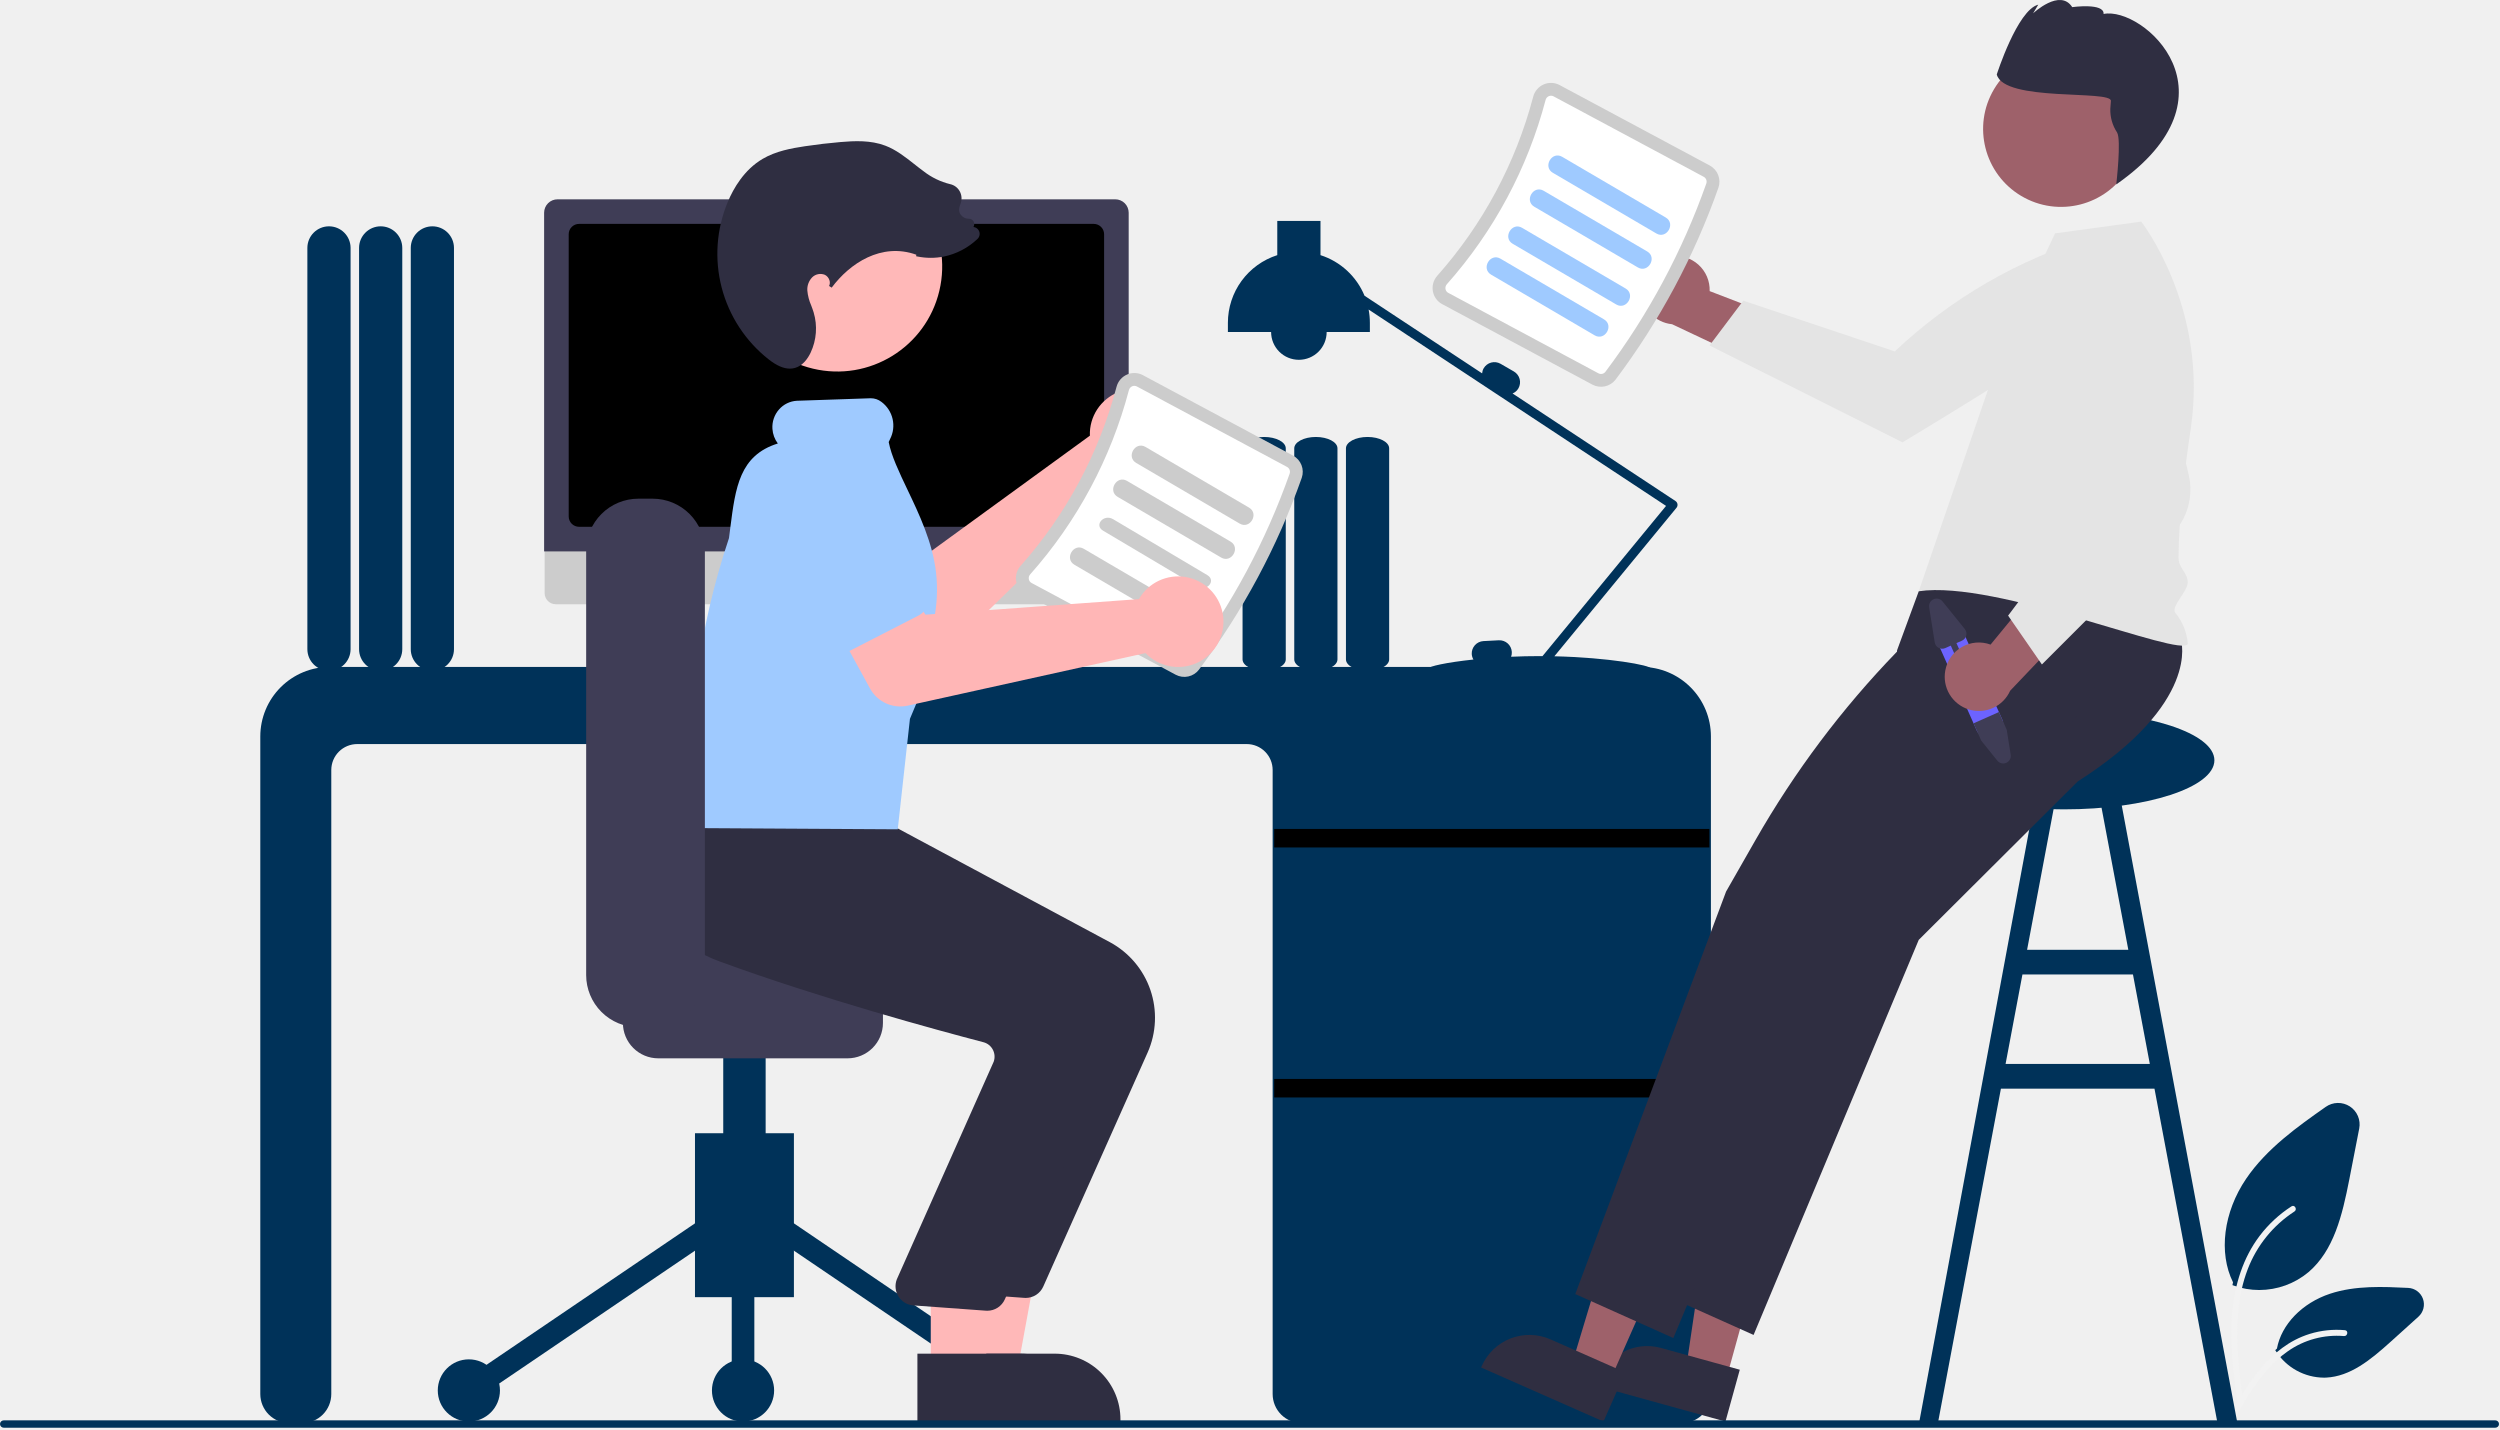
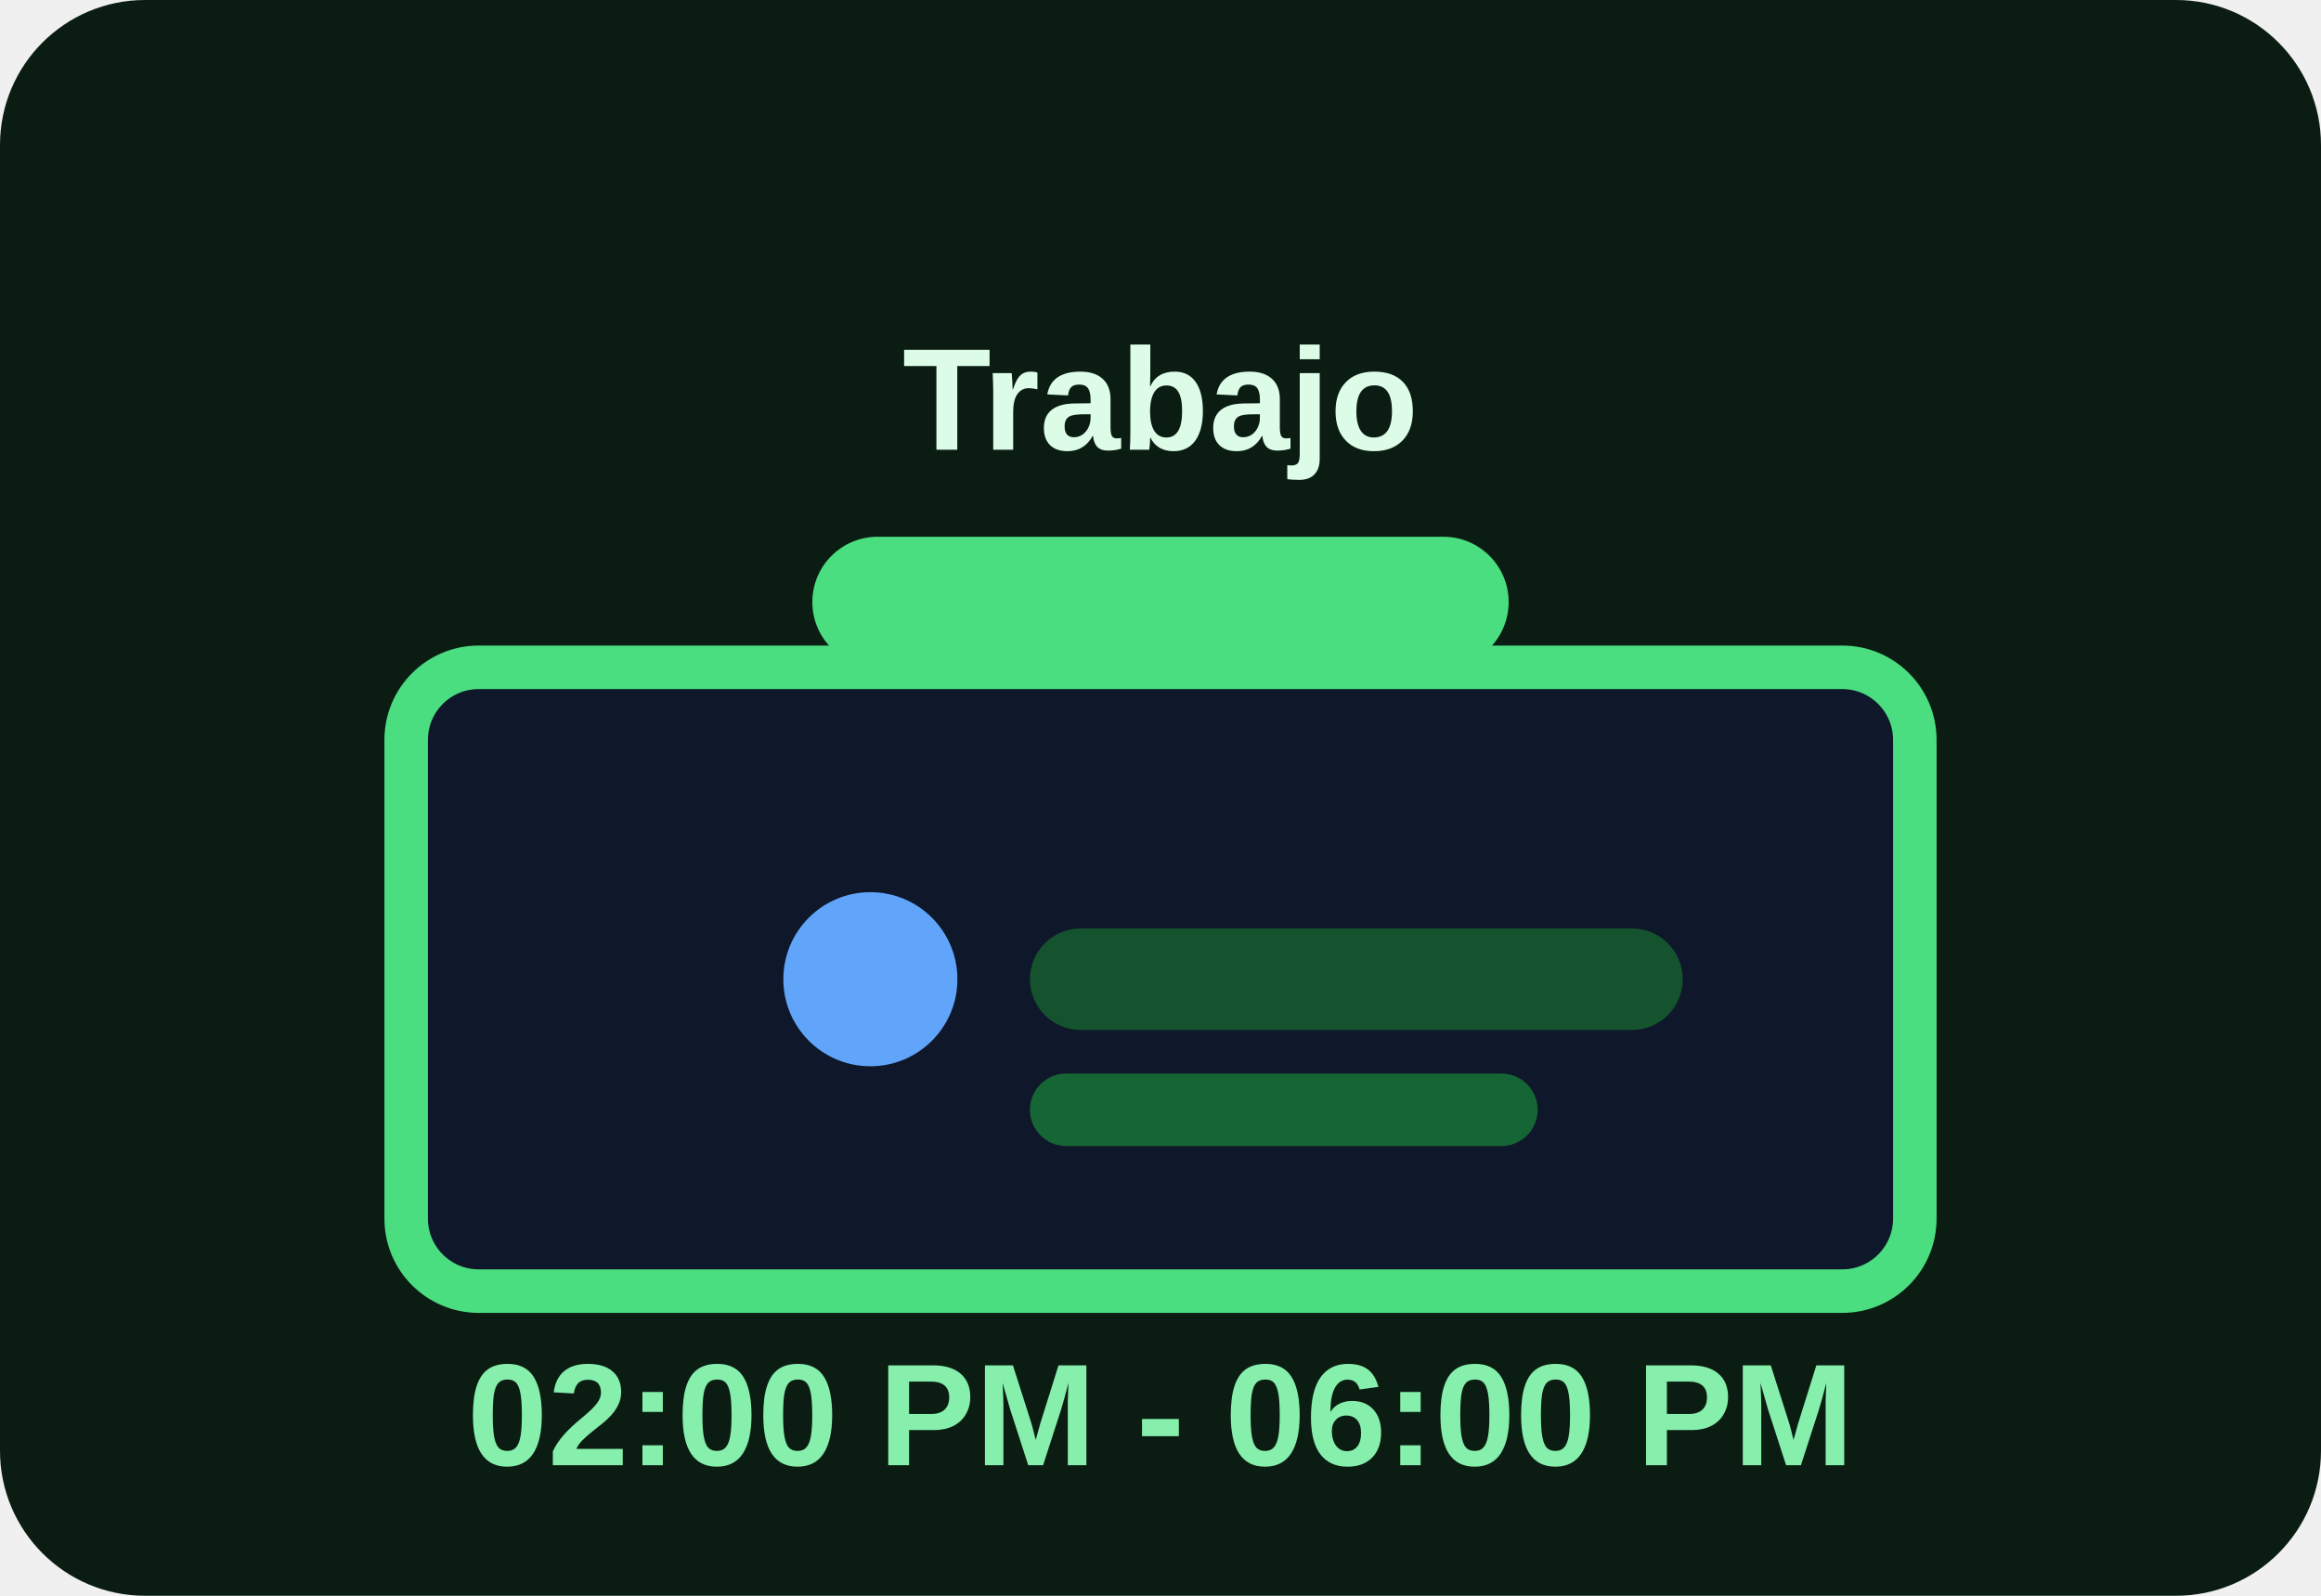
- <svg xmlns="http://www.w3.org/2000/svg" width="810" height="463" viewBox="0 0 810 463" fill="none">
-   <g clip-path="url(#clip0_40_75)">
-     <path d="M133.088 210.328V80.328C133.088 78.471 133.825 76.691 135.138 75.378C136.451 74.065 138.231 73.328 140.088 73.328C141.944 73.328 143.725 74.065 145.037 75.378C146.35 76.691 147.088 78.471 147.088 80.328V210.328C147.088 212.184 146.35 213.965 145.037 215.277C143.725 216.59 141.944 217.328 140.088 217.328C138.231 217.328 136.451 216.59 135.138 215.277C133.825 213.965 133.088 212.184 133.088 210.328Z" fill="#003259" />
-     <path d="M116.338 210.328V80.328C116.338 78.471 117.075 76.691 118.388 75.378C119.701 74.065 121.481 73.328 123.338 73.328C125.194 73.328 126.975 74.065 128.287 75.378C129.6 76.691 130.338 78.471 130.338 80.328V210.328C130.338 212.184 129.6 213.965 128.287 215.277C126.975 216.59 125.194 217.328 123.338 217.328C121.481 217.328 119.701 216.59 118.388 215.277C117.075 213.965 116.338 212.184 116.338 210.328Z" fill="#003259" />
-     <path d="M99.588 210.328V80.328C99.588 78.471 100.325 76.691 101.638 75.378C102.951 74.065 104.731 73.328 106.588 73.328C108.444 73.328 110.225 74.065 111.537 75.378C112.85 76.691 113.588 78.471 113.588 80.328V210.328C113.588 212.184 112.85 213.965 111.537 215.277C110.225 216.59 108.444 217.328 106.588 217.328C104.731 217.328 102.951 216.59 101.638 215.277C100.325 213.965 99.588 212.184 99.588 210.328Z" fill="#003259" />
-     <path d="M731.992 417.964C729.173 417.966 726.375 417.48 723.721 416.528L723.312 416.381L723.501 415.475C718.749 405.875 720.41 392.722 727.754 381.908C734.43 372.077 744.583 364.929 753.54 358.624C754.676 357.824 756.026 357.382 757.416 357.356C758.806 357.329 760.171 357.719 761.338 358.474C762.504 359.23 763.418 360.318 763.961 361.597C764.505 362.876 764.653 364.289 764.387 365.653L761.184 382.087C758.873 393.942 756.123 405.163 747.968 412.16C743.488 415.908 737.833 417.962 731.992 417.964Z" fill="#003259" />
-     <path d="M752.969 446.361C749.866 446.343 746.817 445.55 744.099 444.054C741.381 442.558 739.08 440.407 737.405 437.796L737.173 437.434L737.726 436.946C739.159 429.128 745.899 422.162 754.949 419.166C763.175 416.443 772.255 416.888 780.26 417.28C781.318 417.331 782.337 417.696 783.188 418.327C784.039 418.958 784.683 419.828 785.039 420.825C785.395 421.823 785.446 422.904 785.187 423.931C784.928 424.958 784.37 425.885 783.584 426.594L774.576 434.725C768.03 440.632 761.502 445.966 753.627 446.348C753.407 446.357 753.188 446.361 752.969 446.361Z" fill="#003259" />
-     <path d="M725.014 455.053C723.683 445.148 722.315 435.115 723.248 425.104C724.077 416.212 726.731 407.528 732.133 400.408C734.987 396.647 738.476 393.415 742.443 390.856C743.474 390.191 744.423 391.861 743.397 392.524C736.52 396.988 731.23 403.512 728.285 411.164C724.995 419.719 724.466 429.044 725.033 438.132C725.376 443.627 726.103 449.087 726.835 454.54C726.894 454.784 726.859 455.042 726.737 455.262C726.615 455.482 726.414 455.648 726.175 455.727C726.055 455.76 725.929 455.768 725.805 455.751C725.682 455.735 725.562 455.694 725.454 455.631C725.346 455.569 725.252 455.485 725.176 455.386C725.101 455.287 725.045 455.174 725.014 455.053Z" fill="#F2F2F2" />
-     <path d="M721.254 460.747C727.657 449.166 735.083 436.294 748.353 432.18C752.038 431.041 755.909 430.632 759.751 430.977C760.961 431.084 760.659 432.991 759.451 432.884C752.999 432.343 746.561 434.084 741.261 437.804C736.133 441.373 732.139 446.334 728.759 451.596C726.689 454.819 724.835 458.178 722.98 461.534C722.387 462.606 720.654 461.832 721.254 460.747Z" fill="#F2F2F2" />
-     <path d="M718.373 460.578L724.838 460.725L685.858 252.488L679.393 253.706L689.572 307.725H656.778L666.957 253.706L660.492 252.488L621.838 460.725L627.977 460.578L648.299 352.725H698.051L718.373 460.578ZM649.806 344.725L655.271 315.725H691.079L696.543 344.725H649.806Z" fill="#003259" />
-     <path d="M436.088 213.644V145.259C436.088 143.228 439.228 141.577 443.088 141.577C446.948 141.577 450.088 143.228 450.088 145.259V213.644C450.088 215.675 446.948 217.327 443.088 217.327C439.228 217.327 436.088 215.675 436.088 213.644Z" fill="#003259" />
-     <path d="M419.338 213.644V145.259C419.338 143.228 422.478 141.577 426.338 141.577C430.198 141.577 433.338 143.228 433.338 145.259V213.644C433.338 215.675 430.198 217.327 426.338 217.327C422.478 217.327 419.338 215.675 419.338 213.644Z" fill="#003259" />
-     <path d="M402.588 213.644V145.259C402.588 143.228 405.728 141.577 409.588 141.577C413.448 141.577 416.588 143.228 416.588 145.259V213.644C416.588 215.675 413.448 217.327 409.588 217.327C405.728 217.327 402.588 215.675 402.588 213.644Z" fill="#003259" />
-     <path d="M543.502 163.354C543.471 163.146 543.396 162.947 543.283 162.77C543.17 162.593 543.021 162.441 542.845 162.326L490.073 127.487C490.868 127.155 491.533 126.572 491.966 125.828C492.494 124.908 492.636 123.817 492.362 122.794C492.087 121.77 491.419 120.896 490.503 120.363L486.173 117.863C485.253 117.336 484.162 117.194 483.139 117.469C482.115 117.743 481.241 118.411 480.709 119.328C480.421 119.831 480.248 120.392 480.202 120.97L442.108 95.822C440.829 92.724 438.889 89.942 436.425 87.669C433.96 85.397 431.03 83.69 427.838 82.666V71.578H413.838V82.666C409.193 84.151 405.14 87.074 402.264 91.012C399.388 94.951 397.838 99.701 397.838 104.578V107.578H411.838C411.838 109.964 412.786 112.254 414.474 113.941C416.162 115.629 418.451 116.578 420.838 116.578C423.225 116.578 425.514 115.629 427.202 113.941C428.889 112.254 429.838 109.964 429.838 107.578H443.838V104.578C443.836 103.139 443.701 101.705 443.433 100.292L539.802 163.912L499.771 212.582C499.46 212.58 499.151 212.578 498.838 212.578C495.644 212.578 492.549 212.653 489.6 212.783C489.778 212.289 489.856 211.764 489.829 211.239C489.771 210.181 489.296 209.189 488.508 208.479C487.721 207.77 486.685 207.401 485.626 207.453L480.633 207.713C479.575 207.771 478.582 208.246 477.873 209.033C477.163 209.821 476.794 210.857 476.846 211.916C476.883 212.541 477.069 213.149 477.388 213.688C468.559 214.626 462.838 215.919 462.838 216.578C462.838 217.656 478.201 216.629 497.43 216.58C497.518 216.83 497.671 217.052 497.874 217.223C498.076 217.395 498.32 217.509 498.581 217.555C498.842 217.601 499.111 217.576 499.36 217.484C499.608 217.392 499.828 217.235 499.996 217.03L500.366 216.58C519.539 216.634 534.838 217.654 534.838 216.578C534.838 215.563 521.236 213.039 503.612 212.634L543.177 164.53C543.311 164.368 543.409 164.179 543.465 163.976C543.52 163.774 543.533 163.562 543.502 163.354Z" fill="#003259" />
-     <path d="M544.945 461.078H421.729C419.239 461.075 416.852 460.084 415.091 458.323C413.331 456.563 412.34 454.175 412.338 451.685V249.469C412.335 247.244 411.45 245.111 409.877 243.538C408.304 241.965 406.171 241.08 403.946 241.078H115.73C113.505 241.08 111.372 241.965 109.799 243.538C108.225 245.111 107.34 247.244 107.338 249.469V451.685C107.335 454.175 106.344 456.563 104.584 458.323C102.823 460.084 100.436 461.075 97.946 461.078H93.73C91.24 461.075 88.853 460.084 87.092 458.323C85.331 456.563 84.341 454.175 84.338 451.685V238.578C84.344 232.612 86.717 226.893 90.935 222.675C95.153 218.457 100.872 216.084 106.838 216.078H531.838C537.803 216.085 543.522 218.457 547.74 222.675C551.958 226.893 554.331 232.612 554.338 238.578V451.685C554.335 454.175 553.344 456.563 551.583 458.323C549.823 460.084 547.435 461.075 544.945 461.078Z" fill="#003259" />
-     <path d="M553.838 268.578H412.838V274.578H553.838V268.578Z" fill="black" />
-     <path d="M553.838 349.578H412.838V355.578H553.838V349.578Z" fill="black" />
-     <path d="M296.121 215.09L292.069 213.384L289.289 193.069H252.269L249.255 213.301L245.63 215.113C245.456 215.2 245.317 215.343 245.235 215.519C245.153 215.694 245.133 215.893 245.177 216.081C245.222 216.27 245.329 216.438 245.481 216.559C245.633 216.679 245.821 216.744 246.015 216.744H295.787C295.986 216.744 296.179 216.676 296.333 216.55C296.486 216.424 296.592 216.249 296.631 216.054C296.671 215.859 296.641 215.657 296.548 215.481C296.455 215.305 296.304 215.167 296.121 215.09Z" fill="#E6E6E6" />
-     <path d="M361.909 195.772H180.055C179.101 195.769 178.187 195.389 177.513 194.714C176.839 194.038 176.46 193.123 176.46 192.169V166.525H365.504V192.169C365.504 193.123 365.125 194.038 364.451 194.714C363.777 195.389 362.863 195.769 361.909 195.772Z" fill="#CCCCCC" />
-     <path d="M365.694 178.645H176.294V68.921C176.296 67.769 176.754 66.665 177.568 65.851C178.382 65.037 179.486 64.579 180.638 64.578H361.35C362.502 64.579 363.606 65.037 364.42 65.851C365.234 66.665 365.692 67.769 365.694 68.921V178.645Z" fill="#3F3D56" />
-     <path d="M354.382 170.681H187.606C186.719 170.68 185.868 170.327 185.24 169.699C184.612 169.072 184.259 168.22 184.258 167.333V75.889C184.259 75.002 184.612 74.151 185.24 73.523C185.868 72.895 186.719 72.542 187.606 72.541H354.382C355.269 72.542 356.12 72.895 356.748 73.523C357.376 74.151 357.729 75.002 357.73 75.889V167.333C357.729 168.22 357.376 169.072 356.748 169.699C356.12 170.327 355.269 170.68 354.382 170.681Z" fill="black" />
-     <path d="M541.339 83.039C542.935 82.809 544.561 82.931 546.104 83.398C547.647 83.865 549.068 84.664 550.269 85.74C551.469 86.815 552.419 88.141 553.052 89.623C553.685 91.106 553.985 92.709 553.931 94.32L590.496 108.394L573.93 120.23L541.747 105.05C539.046 104.781 536.539 103.53 534.699 101.534C532.86 99.539 531.816 96.939 531.766 94.225C531.716 91.512 532.663 88.875 534.427 86.813C536.191 84.751 538.651 83.408 541.339 83.039Z" fill="#9E616A" />
-     <path d="M680.177 76.129L686.363 87.376C684.868 94.51 681.005 100.928 675.4 105.587C665.929 113.575 616.409 143.324 616.409 143.324L553.891 111.938L564.828 97.405L613.91 113.854C632.117 96.661 654.089 83.959 678.074 76.761L680.177 76.129Z" fill="#E4E4E4" />
-     <path d="M668.674 262.234C695.621 262.234 717.465 255.116 717.465 246.336C717.465 237.556 695.621 230.438 668.674 230.438C641.728 230.438 619.884 237.556 619.884 246.336C619.884 255.116 641.728 262.234 668.674 262.234Z" fill="#003259" />
-     <path d="M559.217 447.105L546.261 443.524L553.909 391.846L573.031 397.133L559.217 447.105Z" fill="#9E616A" />
-     <path d="M559.049 460.577L517.274 449.029L517.42 448.501C518.612 444.189 521.469 440.526 525.361 438.32C529.253 436.114 533.862 435.543 538.175 436.735L538.176 436.735L563.691 443.789L559.049 460.577Z" fill="#2F2E41" />
-     <path d="M521.653 447.273L509.356 441.843L524.448 391.831L542.596 399.844L521.653 447.273Z" fill="#9E616A" />
-     <path d="M519.526 460.578L479.877 443.07L480.098 442.568C481.906 438.475 485.265 435.268 489.437 433.652C493.609 432.036 498.252 432.143 502.345 433.95L502.346 433.95L526.562 444.643L519.526 460.578Z" fill="#2F2E41" />
-     <path d="M706.646 207.467C706.646 207.467 713.164 227.66 673.175 253.197L621.674 304.516L568.161 432.522L536.392 418.279L542.623 401.647L546.804 390.486L548.943 384.777L551.236 378.656L585.248 287.869L613.818 237.846L614.646 210.703L621.674 191.569L672.657 173.478L706.646 207.467Z" fill="#2F2E41" />
-     <path d="M680.646 208.467C680.646 208.467 687.164 228.66 647.175 254.197L595.674 305.516L542.161 433.522L510.392 419.279L516.623 402.647L520.804 391.486L522.943 385.777L525.236 379.656L559.248 288.869L568.814 272.12C581.433 250.024 596.768 229.594 614.46 211.305L623.838 201.611L624.838 186.611L646.657 174.478L680.646 208.467Z" fill="#2F2E41" />
-     <path d="M649.838 109.611L665.838 75.611L693.759 71.802C693.759 71.802 715.562 99.579 709.838 138.611C707.691 153.248 705.942 167.82 705.838 180.611C705.81 184.015 708.787 185.534 708.838 188.611C708.887 191.634 703.194 196.557 704.838 198.611C707.187 201.442 708.587 204.941 708.838 208.611C706.856 213.327 646.882 187.777 621.674 191.569L649.838 109.611Z" fill="#E4E4E4" />
-     <path d="M689.496 54.685C696.623 42.696 692.681 27.199 680.692 20.072C668.702 12.945 653.205 16.887 646.078 28.876C638.951 40.865 642.893 56.362 654.882 63.489C666.872 70.616 682.369 66.675 689.496 54.685Z" fill="#9E616A" />
-     <path d="M683.933 32.713C683.885 33.377 683.818 34.258 683.741 35.253C683.662 37.979 684.431 40.662 685.94 42.933C687.353 45.323 685.667 59.754 685.667 59.754C727.035 30.918 694.348 1.947 681.562 4.522C681.829 0.855 671.4 2.308 671.4 2.308C667.427 -3.88 658.719 4.334 658.719 4.334L660.399 1.507C653.638 3.227 646.955 24.122 646.955 24.122C649.248 33.137 684.2 29.046 683.933 32.713Z" fill="#2F2E41" />
-     <path d="M523.453 122.986C537.668 104.077 548.906 83.104 556.776 60.795C557.232 59.461 557.2 58.008 556.685 56.695C556.17 55.382 555.206 54.295 553.964 53.626L505.319 27.561C504.532 27.136 503.658 26.896 502.765 26.86C501.871 26.824 500.981 26.992 500.162 27.352C499.328 27.714 498.588 28.262 497.997 28.954C497.407 29.645 496.982 30.463 496.755 31.343C491.093 52.841 480.451 72.704 465.688 89.325C465.08 90.002 464.635 90.808 464.386 91.683C464.137 92.557 464.091 93.477 464.251 94.373C464.405 95.254 464.758 96.088 465.283 96.812C465.808 97.535 466.491 98.13 467.281 98.55L515.927 124.615C517.171 125.279 518.61 125.479 519.988 125.181C521.367 124.882 522.594 124.105 523.453 122.986Z" fill="#CCCCCC" />
-     <path d="M520.133 120.492C519.872 120.818 519.504 121.043 519.094 121.128C518.684 121.212 518.258 121.151 517.888 120.955L469.243 94.889C469.006 94.766 468.802 94.59 468.645 94.375C468.488 94.159 468.384 93.911 468.339 93.648C468.289 93.371 468.303 93.085 468.381 92.814C468.459 92.544 468.599 92.294 468.789 92.087C483.987 74.976 494.943 54.528 500.772 32.397C500.839 32.123 500.969 31.869 501.151 31.654C501.333 31.439 501.563 31.269 501.821 31.158C502.065 31.049 502.33 30.998 502.597 31.009C502.864 31.02 503.124 31.093 503.358 31.221L552.003 57.286C552.371 57.485 552.659 57.807 552.815 58.195C552.972 58.584 552.988 59.015 552.86 59.414C545.131 81.323 534.094 101.921 520.133 120.492Z" fill="white" />
-     <path d="M503.115 55.986L536.667 75.652C540.005 77.608 543.028 72.424 539.695 70.471L506.143 50.805C502.805 48.848 499.782 54.032 503.115 55.986Z" fill="#9FCAFF" />
-     <path d="M497.115 66.986L530.667 86.652C534.005 88.608 537.028 83.424 533.695 81.471L500.143 61.805C496.805 59.848 493.782 65.032 497.115 66.986Z" fill="#9FCAFF" />
-     <path d="M490.115 78.986L523.667 98.652C527.005 100.608 530.028 95.424 526.695 93.471L493.143 73.805C489.805 71.848 486.782 77.032 490.115 78.986Z" fill="#9FCAFF" />
-     <path d="M483.115 88.986L516.667 108.652C520.005 110.608 523.028 105.424 519.695 103.471L486.143 83.805C482.805 81.848 479.782 87.032 483.115 88.986Z" fill="#9FCAFF" />
-     <path d="M636.069 204.664L648.666 232.989C648.97 233.667 649.1 234.411 649.044 235.152C648.988 235.892 648.749 236.608 648.347 237.233C647.874 237.98 647.19 238.57 646.382 238.93C645.575 239.289 644.678 239.401 643.807 239.252C643.51 239.207 643.219 239.129 642.939 239.02C641.825 238.59 640.928 237.737 640.442 236.646L627.846 208.321C627.606 207.781 627.474 207.199 627.459 206.608C627.444 206.017 627.545 205.43 627.757 204.878C628.185 203.764 629.039 202.866 630.129 202.381C631.22 201.896 632.458 201.864 633.572 202.292C634.686 202.72 635.584 203.573 636.069 204.664Z" fill="#6C63FF" />
-     <path d="M647.65 230.705L650.173 236.422L651.464 244.527C651.549 245.06 651.456 245.607 651.198 246.082C650.94 246.557 650.533 246.934 650.039 247.153C649.546 247.373 648.993 247.423 648.468 247.296C647.943 247.169 647.474 246.872 647.135 246.452L641.913 239.954L639.426 234.362L647.65 230.705Z" fill="#3F3D56" />
-     <path d="M625.047 196.783L626.852 208.123C626.911 208.495 627.054 208.847 627.271 209.154C627.489 209.461 627.773 209.714 628.104 209.894C628.434 210.073 628.801 210.174 629.177 210.189C629.553 210.203 629.927 210.132 630.27 209.979L632.06 209.183L635.514 216.95C635.622 217.192 635.821 217.381 636.069 217.476C636.316 217.571 636.591 217.563 636.833 217.456C637.075 217.348 637.264 217.149 637.36 216.901C637.455 216.654 637.448 216.379 637.341 216.137L633.887 208.37L635.677 207.575C636.27 207.31 636.734 206.822 636.968 206.216C637.202 205.61 637.187 204.937 636.925 204.342C636.837 204.145 636.724 203.961 636.589 203.793L629.377 194.858C629.038 194.437 628.569 194.141 628.044 194.014C627.518 193.887 626.966 193.938 626.472 194.157C625.978 194.377 625.571 194.753 625.313 195.228C625.055 195.703 624.962 196.25 625.047 196.783Z" fill="#3F3D56" />
-     <path d="M630.272 217.252C630.556 215.665 631.184 214.16 632.113 212.842C633.041 211.525 634.247 210.427 635.646 209.626C637.045 208.825 638.602 208.34 640.208 208.206C641.814 208.072 643.43 208.292 644.943 208.85L669.809 178.572L675.83 198.021L651.294 223.792C650.188 226.27 648.211 228.256 645.739 229.375C643.266 230.493 640.469 230.665 637.878 229.859C635.287 229.053 633.081 227.324 631.679 225C630.278 222.677 629.777 219.92 630.272 217.252Z" fill="#9E616A" />
-     <path d="M661.577 215.284L650.625 199.465L681.724 157.999L665.703 123.669L666.87 82.834L680.108 80.389L680.273 80.471C686.709 84.176 691.684 89.971 694.372 96.894C697.675 105.15 705.047 136.144 709.148 153.884C709.954 157.322 709.865 160.909 708.892 164.303C707.919 167.697 706.093 170.785 703.588 173.273L661.577 215.284Z" fill="#E4E4E4" />
-     <path d="M353.214 138.846C353.123 139.614 353.092 140.388 353.123 141.161L297.05 181.955L281.646 175.138L268.318 197.041L294.416 211.76C296.525 212.95 298.962 213.423 301.362 213.109C303.762 212.795 305.996 211.711 307.727 210.019L364.163 154.896C367.051 155.63 370.095 155.467 372.889 154.429C375.683 153.391 378.094 151.527 379.803 149.085C381.512 146.643 382.436 143.738 382.454 140.758C382.472 137.777 381.581 134.862 379.902 132.4C378.222 129.938 375.833 128.045 373.052 126.974C370.27 125.903 367.229 125.704 364.331 126.404C361.434 127.104 358.819 128.669 356.833 130.891C354.847 133.114 353.584 135.888 353.214 138.846Z" fill="#FFB6B6" />
-     <path d="M295.237 183.447L278.885 210.695C278.42 211.47 277.793 212.136 277.047 212.647C276.301 213.158 275.454 213.502 274.563 213.657C273.672 213.811 272.758 213.771 271.884 213.54C271.01 213.31 270.196 212.893 269.497 212.319L245.014 192.212C241.062 189.809 238.224 185.936 237.122 181.444C236.02 176.952 236.745 172.206 239.136 168.246C241.528 164.287 245.392 161.438 249.881 160.323C254.371 159.208 259.119 159.919 263.085 162.299L292.254 174.398C293.089 174.745 293.84 175.267 294.455 175.93C295.07 176.593 295.534 177.381 295.818 178.239C296.101 179.098 296.195 180.008 296.095 180.906C295.995 181.805 295.702 182.671 295.237 183.447Z" fill="#6C63FF" />
-     <path d="M225.174 420.283H257.227V367.167H225.174V420.283Z" fill="#003259" />
-     <path d="M255.62 395.273L251.506 401.336L328.432 453.535L332.546 447.473L255.62 395.273Z" fill="#003259" />
-     <path d="M226.78 395.273L149.854 447.473L153.968 453.535L230.894 401.336L226.78 395.273Z" fill="#003259" />
-     <path d="M330.489 460.577C336.053 460.577 340.563 456.067 340.563 450.504C340.563 444.94 336.053 440.43 330.489 440.43C324.926 440.43 320.416 444.94 320.416 450.504C320.416 456.067 324.926 460.577 330.489 460.577Z" fill="#CACACA" />
-     <path d="M240.742 460.577C246.306 460.577 250.816 456.067 250.816 450.504C250.816 444.94 246.306 440.43 240.742 440.43C235.179 440.43 230.669 444.94 230.669 450.504C230.669 456.067 235.179 460.577 240.742 460.577Z" fill="#003259" />
-     <path d="M151.911 460.577C157.475 460.577 161.985 456.067 161.985 450.504C161.985 444.94 157.475 440.43 151.911 440.43C146.348 440.43 141.838 444.94 141.838 450.504C141.838 456.067 146.348 460.577 151.911 460.577Z" fill="#003259" />
-     <path d="M244.406 398.304H237.079V450.504H244.406V398.304Z" fill="#003259" />
-     <path d="M234.332 390.978H248.069V320.462H234.332V390.978Z" fill="#003259" />
-     <path d="M201.822 331.452V314.968C201.825 311.933 203.032 309.023 205.178 306.877C207.324 304.731 210.234 303.524 213.269 303.52H274.626C277.661 303.524 280.571 304.731 282.717 306.877C284.863 309.023 286.07 311.933 286.074 314.968V331.452C286.07 334.487 284.863 337.396 282.717 339.543C280.571 341.689 277.661 342.896 274.626 342.899H213.269C210.234 342.896 207.324 341.689 205.178 339.543C203.032 337.396 201.825 334.487 201.822 331.452Z" fill="#3F3D56" />
-     <path d="M312.641 444.129L329.609 444.128L337.683 400.117L312.639 400.118L312.641 444.129Z" fill="#FFB8B8" />
-     <path d="M308.313 460.578L363.028 460.576V459.883C363.028 457.087 362.478 454.317 361.407 451.734C360.337 449.15 358.769 446.802 356.791 444.825C354.814 442.847 352.466 441.278 349.882 440.208C347.298 439.138 344.529 438.587 341.732 438.587H341.73L308.312 438.588L308.313 460.578Z" fill="#2F2E41" />
-     <path d="M338.021 416.837L371.85 340.976C374.675 334.583 374.987 327.36 372.725 320.746C370.463 314.132 365.793 308.613 359.644 305.288L286.267 265.941L252.784 263.093L221.898 260.285L221.675 260.662C221.39 261.143 214.749 272.614 219.238 285.191C222.643 294.731 231.5 302.183 245.563 307.34C278.386 319.375 316.304 329.662 331.082 333.525C331.736 333.692 332.346 333.995 332.873 334.415C333.401 334.835 333.834 335.361 334.143 335.96C334.453 336.552 334.637 337.202 334.684 337.869C334.731 338.536 334.639 339.205 334.415 339.834L302.986 410.445C302.658 411.34 302.54 412.299 302.641 413.248C302.742 414.196 303.059 415.109 303.568 415.915C304.078 416.721 304.766 417.4 305.579 417.899C306.392 418.397 307.309 418.702 308.259 418.79L331.742 420.5C331.942 420.519 332.14 420.528 332.338 420.528C333.54 420.528 334.717 420.179 335.726 419.524C336.735 418.869 337.532 417.936 338.021 416.837Z" fill="#2F2E41" />
-     <path d="M301.568 444.129L318.536 444.128L326.61 400.117L301.566 400.118L301.568 444.129Z" fill="#FFB8B8" />
-     <path d="M297.24 460.578L351.955 460.576V459.883C351.955 457.087 351.405 454.317 350.334 451.734C349.264 449.15 347.696 446.802 345.718 444.825C343.741 442.847 341.393 441.278 338.809 440.208C336.225 439.138 333.456 438.587 330.659 438.587H330.657L297.239 438.588L297.24 460.578Z" fill="#2F2E41" />
-     <path d="M325.564 420.989L359.393 345.129C362.218 338.735 362.53 331.512 360.268 324.898C358.006 318.284 353.336 312.765 347.187 309.44L273.81 270.093L240.327 267.245L216.135 265.146L216.138 264.815C215.854 265.296 209.213 276.766 213.702 289.344C217.107 298.884 219.043 306.336 233.105 311.492C265.929 323.528 303.847 333.814 318.625 337.677C319.278 337.844 319.889 338.147 320.416 338.567C320.944 338.987 321.376 339.514 321.686 340.113C321.996 340.705 322.18 341.355 322.227 342.021C322.274 342.688 322.182 343.357 321.957 343.987L290.529 414.597C290.201 415.493 290.082 416.452 290.183 417.4C290.284 418.349 290.602 419.261 291.111 420.067C291.621 420.874 292.309 421.552 293.122 422.051C293.935 422.549 294.852 422.854 295.801 422.942L319.285 424.652C319.485 424.671 319.683 424.681 319.881 424.681C321.083 424.68 322.26 424.331 323.269 423.676C324.277 423.021 325.075 422.088 325.564 420.989Z" fill="#2F2E41" />
-     <path d="M304.344 94.239C308.688 75.973 297.402 57.644 279.136 53.3C260.87 48.957 242.541 60.242 238.198 78.508C233.854 96.774 245.14 115.103 263.405 119.447C281.671 123.79 300 112.505 304.344 94.239Z" fill="#FFB8B8" />
-     <path d="M388.453 216.986C402.668 198.077 413.906 177.104 421.776 154.795C422.232 153.461 422.2 152.008 421.685 150.695C421.17 149.382 420.206 148.295 418.964 147.626L370.319 121.561C369.532 121.136 368.658 120.896 367.765 120.86C366.871 120.824 365.981 120.992 365.162 121.352C364.328 121.714 363.588 122.262 362.997 122.954C362.407 123.645 361.982 124.463 361.755 125.343C356.093 146.841 345.451 166.704 330.688 183.325C330.08 184.002 329.635 184.808 329.386 185.683C329.137 186.557 329.091 187.477 329.251 188.373C329.405 189.253 329.758 190.088 330.283 190.812C330.808 191.536 331.491 192.13 332.281 192.55L380.927 218.615C382.171 219.279 383.61 219.479 384.988 219.181C386.367 218.882 387.594 218.105 388.453 216.986Z" fill="#CCCCCC" />
-     <path d="M385.133 214.492C384.872 214.818 384.504 215.043 384.094 215.128C383.684 215.212 383.258 215.151 382.888 214.955L334.243 188.889C334.006 188.766 333.802 188.59 333.645 188.375C333.488 188.159 333.384 187.911 333.339 187.648C333.289 187.371 333.303 187.085 333.381 186.814C333.459 186.544 333.599 186.295 333.789 186.087C348.987 168.976 359.943 148.528 365.772 126.396C365.839 126.123 365.969 125.869 366.151 125.654C366.333 125.439 366.563 125.269 366.821 125.158C367.065 125.049 367.33 124.998 367.597 125.009C367.864 125.02 368.124 125.093 368.358 125.221L417.003 151.286C417.371 151.485 417.659 151.807 417.815 152.195C417.972 152.584 417.988 153.015 417.86 153.414C410.131 175.324 399.094 195.921 385.133 214.492Z" fill="white" />
-     <path d="M368.115 149.986L401.667 169.652C405.005 171.608 408.028 166.424 404.695 164.471L371.143 144.805C367.805 142.848 364.782 148.032 368.115 149.986Z" fill="#CCCCCC" />
-     <path d="M362.115 160.986L395.667 180.652C399.005 182.608 402.028 177.424 398.695 175.471L365.143 155.805C361.805 153.848 358.782 159.032 362.115 160.986Z" fill="#CCCCCC" />
-     <path d="M357.4 171.943L387.914 190.057C390.95 191.86 394.197 188.134 391.166 186.334L360.652 168.219C357.616 166.417 354.369 170.143 357.4 171.943Z" fill="#CCCCCC" />
-     <path d="M348.115 182.986L381.667 202.652C385.005 204.608 388.028 199.424 384.695 197.471L351.143 177.805C347.805 175.848 344.782 181.032 348.115 182.986Z" fill="#CCCCCC" />
-     <path d="M290.872 268.694L223.598 268.292L223.58 267.813C222.297 234.059 226.422 203.483 236.191 174.339C236.329 173.248 236.479 172.082 236.625 170.937C238.294 157.898 239.619 147.546 252.018 143.69C250.985 142.317 250.376 140.671 250.266 138.956C250.188 137.816 250.337 136.672 250.706 135.59C251.074 134.509 251.654 133.511 252.411 132.656C253.136 131.83 254.018 131.157 255.005 130.675C255.993 130.193 257.067 129.912 258.164 129.849L282.109 129.034C283.367 129.026 284.592 129.441 285.586 130.213C287.409 131.567 288.69 133.526 289.2 135.739C289.71 137.952 289.416 140.274 288.369 142.29C288.087 142.851 287.979 143.107 287.938 143.219C288.789 147.679 291.315 152.976 293.988 158.583C297.815 166.61 302.153 175.708 303.268 185.441C303.87 190.697 303.62 196.015 302.527 201.19C302.028 203.979 301.913 206.823 302.185 209.643C302.404 213.825 302.61 217.773 300.247 221.592C299.644 222.627 298.955 223.73 298.146 224.953L294.821 232.901L290.872 268.694Z" fill="#9FCAFF" />
-     <path d="M189.916 315.931V178.469C189.921 173.99 191.703 169.695 194.87 166.528C198.038 163.361 202.332 161.579 206.811 161.574H211.484C215.964 161.579 220.258 163.361 223.425 166.528C226.593 169.695 228.374 173.99 228.379 178.469V315.931C228.374 320.41 226.593 324.704 223.425 327.872C220.258 331.039 215.964 332.82 211.484 332.826H206.811C202.332 332.82 198.038 331.039 194.87 327.872C191.703 324.704 189.921 320.41 189.916 315.931Z" fill="#3F3D56" />
-     <path d="M370.32 192.189C369.838 192.793 369.403 193.435 369.021 194.108L299.863 199.157L290.378 185.236L267.497 196.804L281.893 223.082C283.056 225.204 284.877 226.893 287.081 227.893C289.285 228.893 291.754 229.152 294.118 228.629L371.147 211.6C373.213 213.749 375.884 215.217 378.805 215.81C381.726 216.403 384.759 216.093 387.499 214.921C390.239 213.748 392.558 211.769 394.146 209.247C395.734 206.725 396.517 203.779 396.39 200.802C396.263 197.824 395.233 194.955 393.436 192.577C391.639 190.199 389.16 188.425 386.33 187.49C383.5 186.555 380.453 186.504 377.593 187.343C374.733 188.182 372.196 189.873 370.32 192.189Z" fill="#FFB6B6" />
-     <path d="M297.536 199.467L269.265 213.978C268.46 214.391 267.576 214.626 266.673 214.666C265.77 214.707 264.868 214.552 264.03 214.213C263.192 213.873 262.437 213.357 261.816 212.7C261.196 212.042 260.724 211.259 260.433 210.403L250.253 180.401C248.165 176.283 247.794 171.505 249.219 167.113C250.645 162.721 253.752 159.073 257.861 156.966C245.329 163.398 271.429 145.126 281.391 164.534L299.779 190.207C300.305 190.942 300.667 191.782 300.839 192.67C301.012 193.557 300.991 194.472 300.778 195.351C300.565 196.229 300.165 197.052 299.606 197.762C299.046 198.472 298.34 199.054 297.536 199.467Z" fill="#9FCAFF" />
-     <path d="M255.913 119.438C253.867 119.438 251.61 118.452 249.064 116.454C241.574 110.573 236.22 102.396 233.824 93.179C231.428 83.962 232.121 74.213 235.799 65.429C237.65 61.008 241.111 54.999 247.091 51.477C251.39 48.947 256.44 48.033 260.836 47.375C264.641 46.805 268.495 46.35 272.289 46.027C276.822 45.64 282.059 45.378 286.835 47.192C290.334 48.522 293.313 50.871 296.193 53.142C297.197 53.934 298.235 54.753 299.275 55.511C301.795 57.476 304.7 58.887 307.803 59.652C308.457 59.788 309.075 60.063 309.615 60.458C310.154 60.853 310.602 61.359 310.929 61.942C311.263 62.535 311.465 63.193 311.523 63.87C311.58 64.548 311.492 65.23 311.263 65.871C310.814 67.131 310.408 68.266 311.229 69.497C311.533 69.93 311.938 70.283 312.41 70.523C312.882 70.764 313.405 70.885 313.935 70.876C314.214 70.871 314.49 70.937 314.738 71.066C314.986 71.195 315.197 71.384 315.353 71.616C315.511 71.846 315.611 72.111 315.644 72.388C315.676 72.665 315.64 72.946 315.539 73.206L315.407 73.545C315.759 73.578 316.098 73.695 316.394 73.888C316.69 74.081 316.935 74.343 317.108 74.651C317.365 75.091 317.464 75.604 317.389 76.107C317.314 76.611 317.07 77.073 316.697 77.419C313.663 80.306 309.881 82.286 305.779 83.133C302.972 83.683 300.084 83.677 297.28 83.113L296.829 83.025L296.884 82.525C285.54 78.479 275.3 85.346 269.463 93.195L268.62 92.663C268.764 92.371 268.849 92.052 268.867 91.726C268.885 91.4 268.838 91.073 268.727 90.766C268.609 90.398 268.42 90.056 268.17 89.761C267.921 89.466 267.615 89.223 267.271 89.046C266.576 88.759 265.811 88.684 265.074 88.832C264.336 88.979 263.659 89.341 263.127 89.873C262.585 90.441 262.168 91.115 261.901 91.853C261.634 92.591 261.524 93.376 261.578 94.159C261.731 95.818 262.154 97.442 262.829 98.965C263.103 99.693 263.387 100.447 263.618 101.207C264.91 105.523 264.566 110.164 262.651 114.242C261.767 116.102 260.169 118.475 257.575 119.21C257.034 119.363 256.475 119.439 255.913 119.438Z" fill="#2F2E41" />
-     <path d="M808.485 462.577H1.191C0.875 462.577 0.574 462.451 0.351 462.227C0.128 462.004 0.003 461.702 0.003 461.387C0.003 461.072 0.128 460.769 0.351 460.546C0.574 460.323 0.875 460.197 1.191 460.196H808.485C808.8 460.196 809.103 460.322 809.327 460.545C809.55 460.768 809.675 461.071 809.675 461.387C809.675 461.703 809.55 462.005 809.327 462.229C809.103 462.452 808.8 462.577 808.485 462.577Z" fill="#003259" />
-   </g>
-   <defs>
-     <clipPath id="clip0_40_75">
-       <rect width="809.675" height="462.577" fill="white" />
-     </clipPath>
-   </defs>
+ <svg xmlns="http://www.w3.org/2000/svg" viewBox="0 0 320 220">
+   <rect width="320" height="220" rx="20" fill="#0B1D13" />
+   <rect x="56" y="92" width="208" height="86" rx="10" fill="#0F172A" stroke="#4ADE80" stroke-width="6" />
+   <rect x="112" y="74" width="96" height="18" rx="9" fill="#4ADE80" />
+   <circle cx="120" cy="135" r="12" fill="#60A5FA" />
+   <rect x="142" y="128" width="90" height="14" rx="7" fill="#14532D" />
+   <rect x="142" y="148" width="70" height="10" rx="5" fill="#166534" />
+   <text x="160" y="62" text-anchor="middle" font-size="20" font-family="Arial" fill="#DCFCE7" font-weight="700">Trabajo</text>
+   <text x="160" y="202" text-anchor="middle" font-size="20" font-family="Arial" fill="#86EFAC" font-weight="700">02:00 PM - 06:00 PM</text>
</svg>
